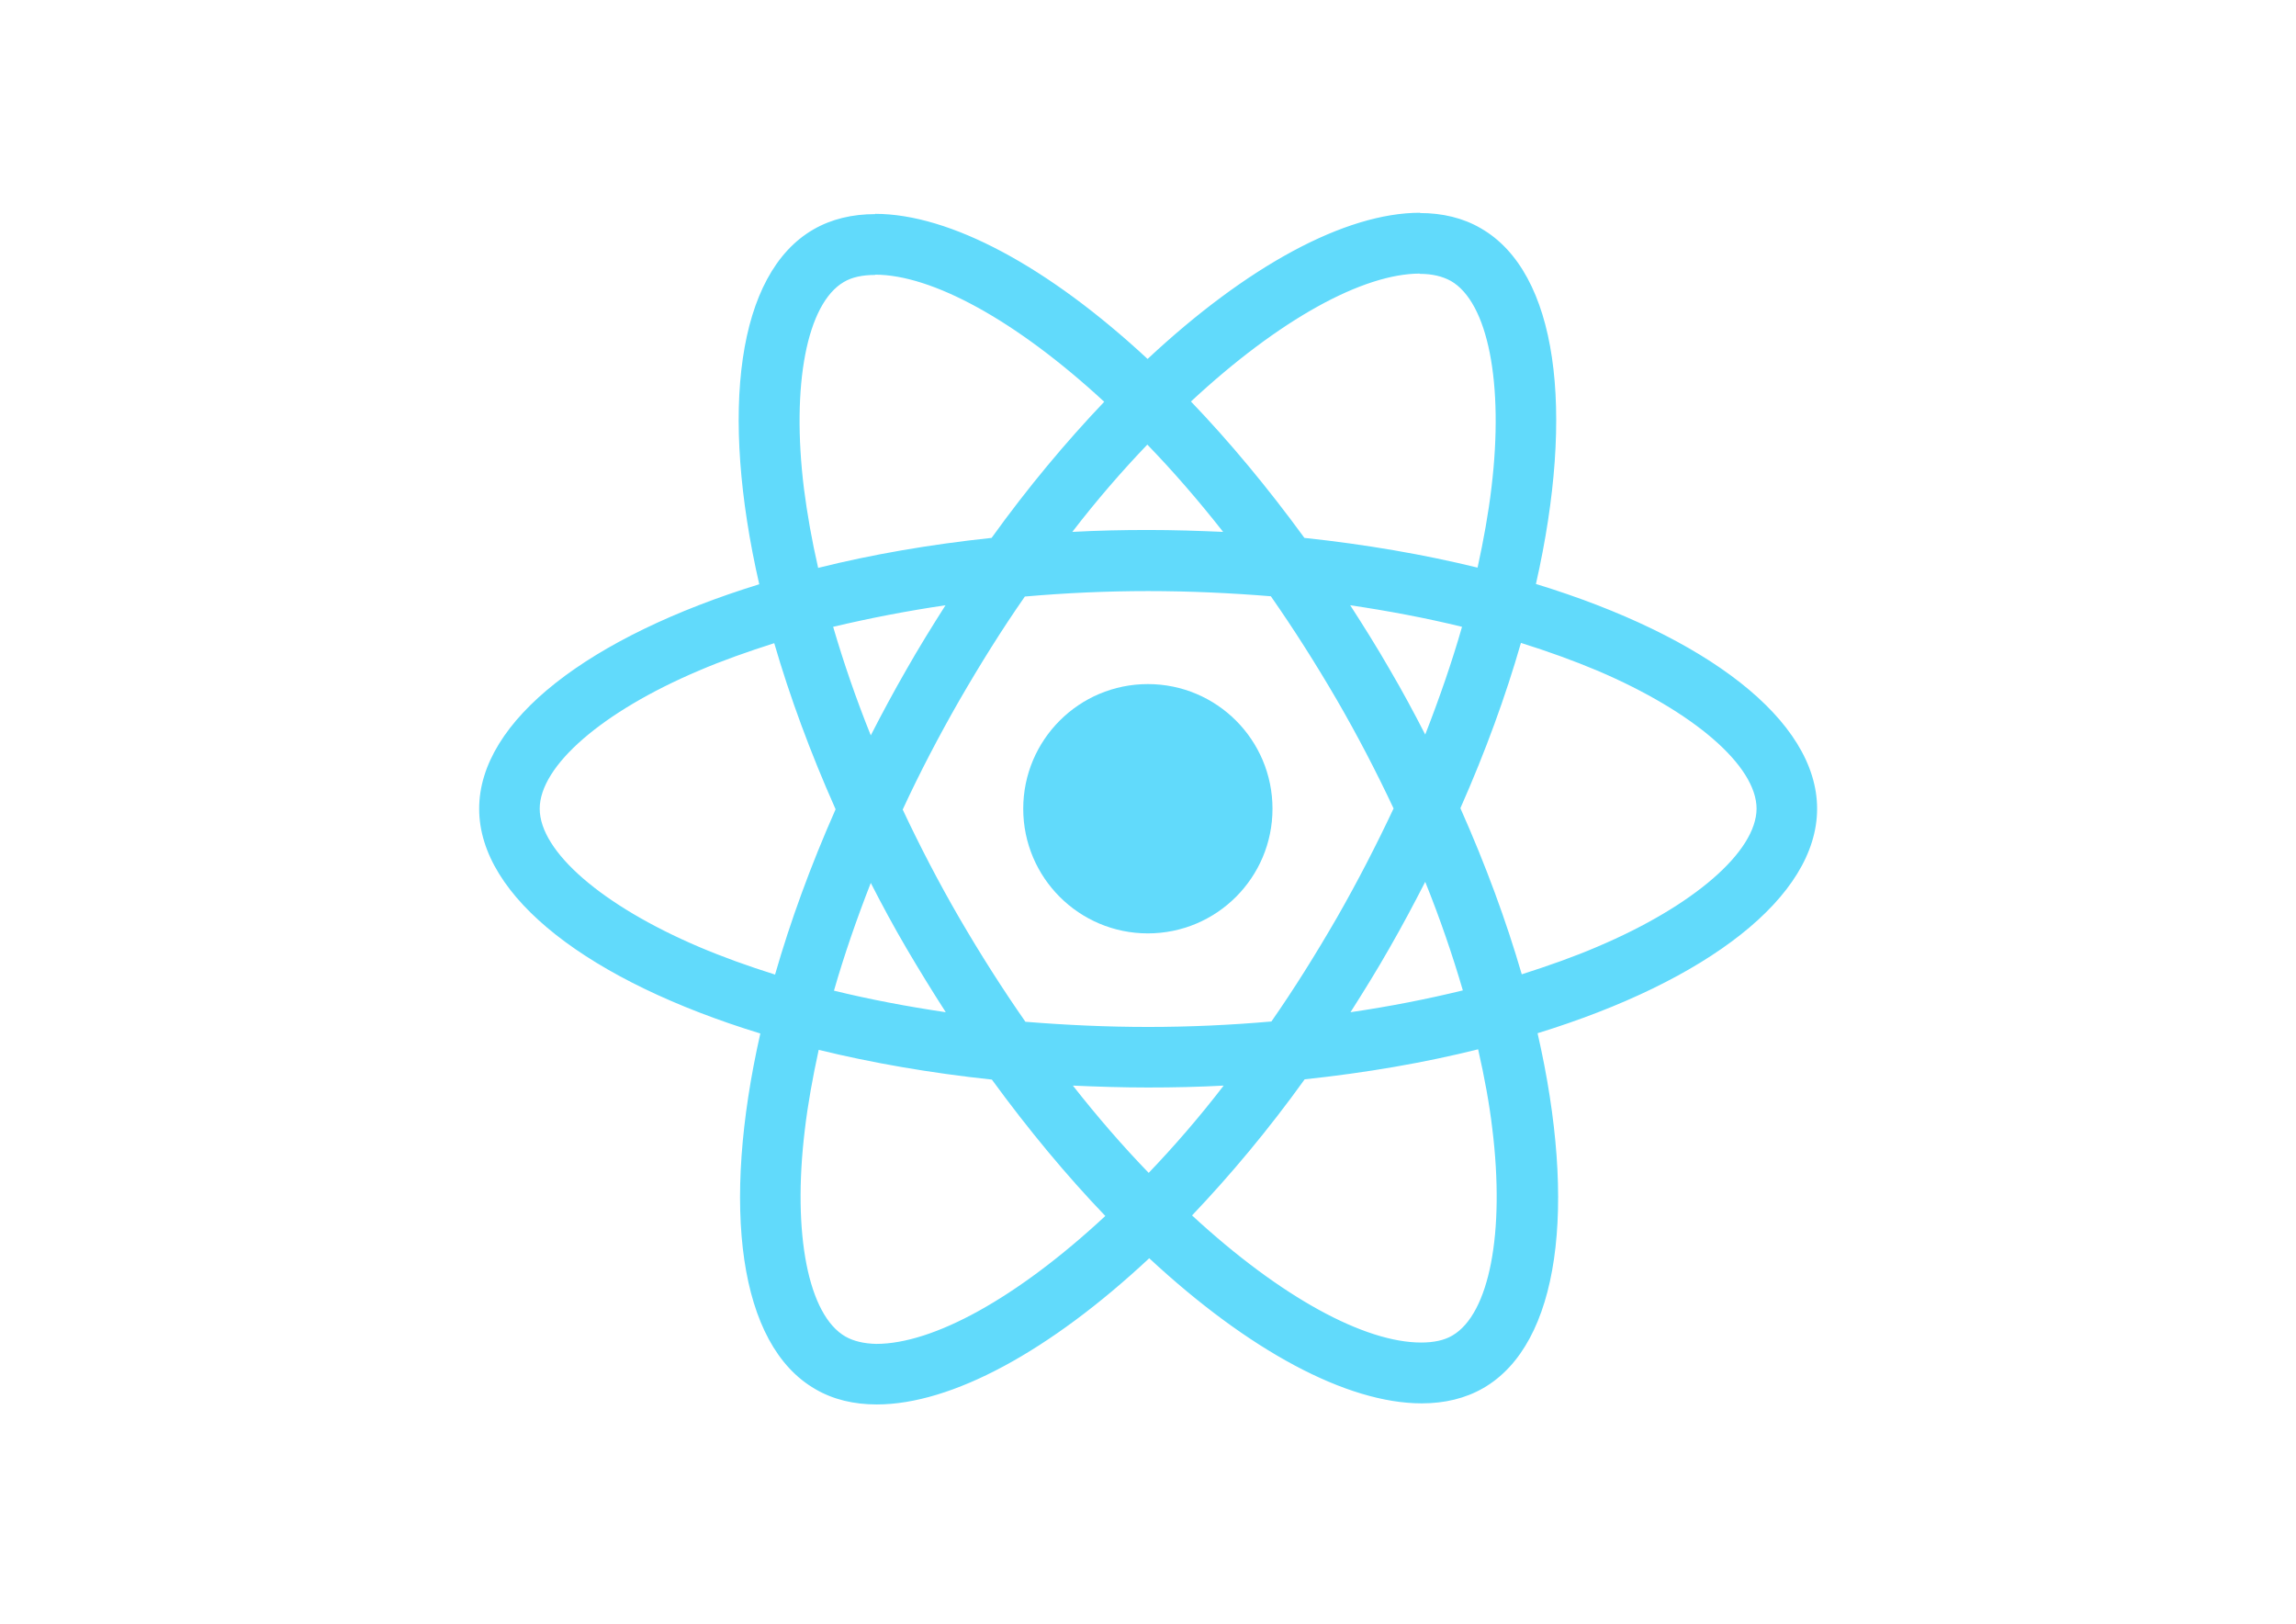
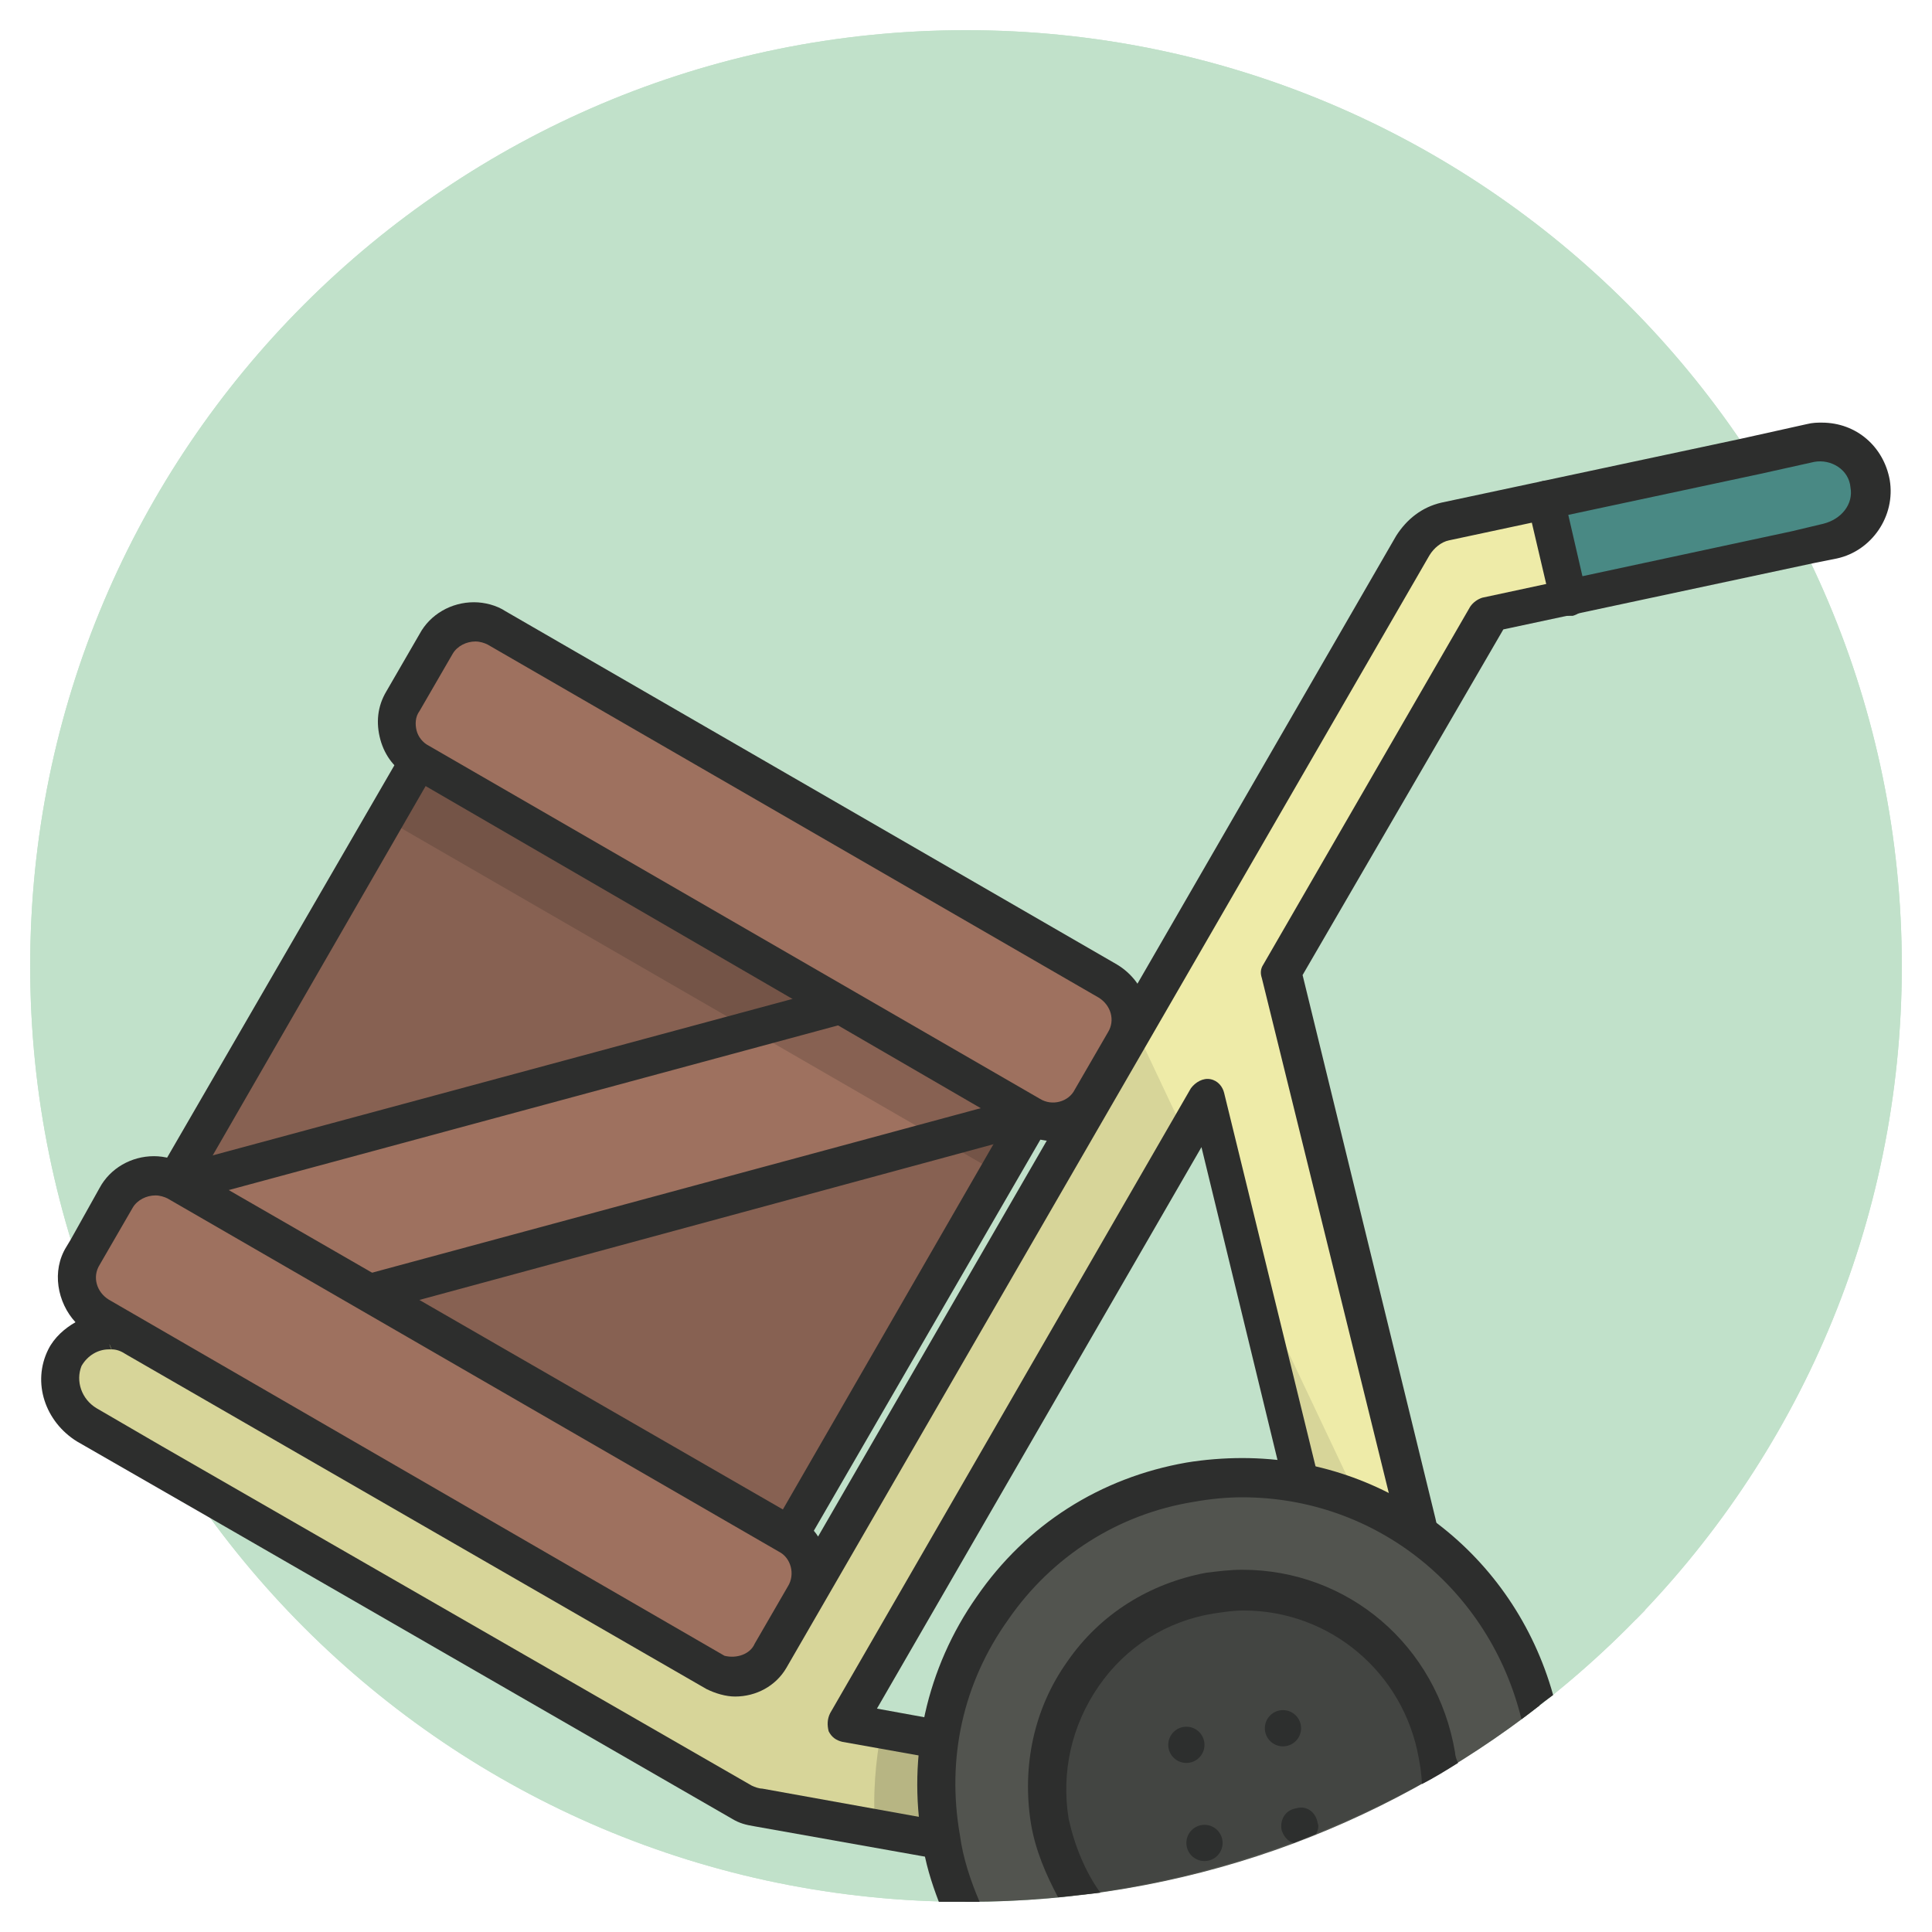
- <svg xmlns="http://www.w3.org/2000/svg" viewBox="0 0 841.9 595.3">
-   <g fill="#61DAFB">
-     <path d="M666.3 296.5c0-32.5-40.7-63.3-103.1-82.4 14.4-63.6 8-114.2-20.2-130.4-6.5-3.8-14.1-5.6-22.4-5.6v22.3c4.6 0 8.3.9 11.4 2.6 13.6 7.8 19.5 37.5 14.9 75.7-1.1 9.4-2.9 19.3-5.1 29.4-19.6-4.8-41-8.5-63.5-10.9-13.5-18.5-27.5-35.3-41.6-50 32.6-30.3 63.2-46.9 84-46.9V78c-27.5 0-63.5 19.6-99.9 53.6-36.4-33.8-72.4-53.2-99.9-53.2v22.3c20.7 0 51.4 16.5 84 46.6-14 14.7-28 31.4-41.3 49.9-22.6 2.4-44 6.1-63.6 11-2.3-10-4-19.7-5.2-29-4.7-38.2 1.1-67.9 14.6-75.8 3-1.8 6.9-2.6 11.5-2.6V78.5c-8.4 0-16 1.8-22.6 5.6-28.1 16.2-34.4 66.7-19.9 130.1-62.2 19.2-102.7 49.9-102.7 82.3 0 32.5 40.7 63.3 103.1 82.4-14.4 63.6-8 114.2 20.2 130.4 6.5 3.8 14.1 5.6 22.5 5.6 27.5 0 63.5-19.6 99.9-53.6 36.4 33.8 72.4 53.2 99.9 53.2 8.4 0 16-1.8 22.6-5.6 28.1-16.2 34.4-66.7 19.9-130.1 62-19.1 102.5-49.9 102.5-82.3zm-130.2-66.7c-3.7 12.9-8.3 26.2-13.5 39.5-4.1-8-8.4-16-13.1-24-4.6-8-9.5-15.8-14.4-23.4 14.2 2.1 27.9 4.7 41 7.9zm-45.8 106.5c-7.8 13.5-15.8 26.3-24.1 38.2-14.9 1.3-30 2-45.2 2-15.1 0-30.2-.7-45-1.9-8.3-11.9-16.4-24.6-24.2-38-7.6-13.1-14.5-26.4-20.8-39.8 6.2-13.4 13.2-26.8 20.7-39.9 7.8-13.5 15.8-26.3 24.1-38.2 14.9-1.3 30-2 45.2-2 15.1 0 30.2.7 45 1.9 8.3 11.9 16.4 24.6 24.2 38 7.6 13.1 14.5 26.4 20.8 39.8-6.3 13.4-13.2 26.8-20.7 39.9zm32.3-13c5.4 13.4 10 26.8 13.8 39.8-13.1 3.2-26.9 5.9-41.2 8 4.9-7.7 9.8-15.6 14.4-23.7 4.6-8 8.9-16.1 13-24.1zM421.2 430c-9.3-9.6-18.6-20.3-27.8-32 9 .4 18.2.7 27.5.7 9.4 0 18.7-.2 27.8-.7-9 11.7-18.3 22.4-27.5 32zm-74.4-58.9c-14.2-2.1-27.9-4.7-41-7.9 3.7-12.9 8.3-26.2 13.5-39.5 4.1 8 8.4 16 13.1 24 4.7 8 9.5 15.8 14.4 23.4zM420.7 163c9.3 9.6 18.6 20.3 27.8 32-9-.4-18.2-.7-27.5-.7-9.4 0-18.7.2-27.8.7 9-11.7 18.3-22.4 27.5-32zm-74 58.9c-4.9 7.7-9.8 15.6-14.4 23.7-4.6 8-8.9 16-13 24-5.4-13.4-10-26.8-13.8-39.8 13.1-3.1 26.9-5.8 41.2-7.9zm-90.5 125.2c-35.4-15.1-58.3-34.9-58.3-50.6 0-15.7 22.9-35.6 58.3-50.6 8.6-3.7 18-7 27.7-10.1 5.7 19.6 13.2 40 22.5 60.9-9.2 20.8-16.6 41.1-22.2 60.6-9.9-3.1-19.3-6.5-28-10.2zM310 490c-13.6-7.8-19.5-37.5-14.9-75.7 1.1-9.4 2.9-19.3 5.1-29.4 19.6 4.8 41 8.5 63.5 10.9 13.5 18.5 27.5 35.3 41.6 50-32.6 30.3-63.2 46.9-84 46.9-4.5-.1-8.3-1-11.3-2.7zm237.2-76.2c4.7 38.2-1.1 67.9-14.6 75.8-3 1.8-6.9 2.6-11.5 2.6-20.7 0-51.4-16.5-84-46.6 14-14.7 28-31.4 41.3-49.9 22.6-2.4 44-6.1 63.6-11 2.3 10.1 4.1 19.8 5.2 29.1zm38.5-66.7c-8.6 3.7-18 7-27.7 10.1-5.7-19.6-13.2-40-22.5-60.9 9.2-20.8 16.6-41.1 22.2-60.6 9.9 3.1 19.3 6.5 28.1 10.2 35.4 15.1 58.3 34.9 58.3 50.6-.1 15.7-23 35.6-58.4 50.6zM320.8 78.4z" />
-     <circle cx="420.9" cy="296.5" r="45.7" />
-     <path d="M520.5 78.1z" />
+ <svg xmlns="http://www.w3.org/2000/svg" width="128" height="128">
+   <g>
+     <rect fill="none" id="canvas_background" height="402" width="582" y="-1" x="-1" />
+   </g>
+   <g>
+     <path opacity="0.1" id="svg_6" fill="#04080A" d="m105.9,103.1c1,1.3 1.8,2.7 2.5,4.2c0.2,-0.2 0.4,-0.4 0.6,-0.6c-0.9,-1.3 -2,-2.5 -3.1,-3.6z" />
+     <circle id="svg_7" r="62" fill="#C1E1CA" cy="64" cx="64" />
+     <circle id="svg_8" r="62" fill="#C1E1CA" cy="64" cx="64" />
+     <path id="svg_12" fill="#EEEBA8" d="m121.4,35.8c1.8,-0.4 2.9,-2.1 2.5,-3.9c-0.4,-1.8 -2.1,-2.9 -3.9,-2.5l-4,0.9c1.3,1.9 2.4,3.9 3.4,6l2,-0.5z" />
+     <path id="svg_13" fill="#EEEBA8" d="m119.4,36.2c-1,-2.1 -2.2,-4.1 -3.4,-6l-20.2,4.3c-0.9,0.2 -1.7,0.8 -2.2,1.6l-43.9,76l-40.8,-23.5c-0.6,-0.4 -1.4,-0.5 -2,-0.4c-1,0.1 -1.9,0.7 -2.4,1.6c-0.9,1.6 -0.4,3.6 1.2,4.5l6.6,3.8l36.9,21.3c0.3,0.2 0.7,0.3 1.1,0.4l26.8,4.8c1.7,-0.4 3.3,-0.8 4.9,-1.3l0,0l11.5,-19.8c0.4,-0.7 0.5,-1.6 0.3,-2.4l-9,-36.5l13.8,-23.9l20.8,-4.5zm-32.3,65.1l-9.7,16.7l-21.3,-3.8l23.9,-41.4l7.1,28.5z" />
+     <path id="svg_14" fill="#498984" d="m123.9,31.9c-0.4,-1.8 -2.1,-2.9 -3.9,-2.5l-4,0.9l-13.6,2.9l1.5,6.4l15.5,-3.3l2,-0.4c1.8,-0.5 2.9,-2.3 2.5,-4z" />
+     <path id="svg_16" fill="#2D2E2D" d="m103.6,32.8c-0.2,-0.7 -0.8,-1.1 -1.5,-0.9c-0.7,0.2 -1.1,0.8 -0.9,1.5l1.5,6.4c0.1,0.6 0.6,1 1.2,1c0.1,0 0.2,0 0.3,0c0.7,-0.2 1.1,-0.8 0.9,-1.5l-1.5,-6.5z" />
+     <path id="svg_17" opacity="0.1" fill="#04080A" d="m82.9,84.4l4.2,16.9l-9.7,16.7l-21.3,-3.8l22.5,-38.9l-3.4,-7.2l-24.2,41.8c-0.7,1.3 -2.3,1.7 -3.6,1l-38.3,-22.2c-0.7,-0.4 -1.5,-0.5 -2.2,-0.5c-0.9,0.1 -1.7,0.5 -2.3,1.3c-1.2,1.6 -0.7,3.8 1,4.8l6.6,3.8l36.9,21.3c0.3,0.2 0.7,0.3 1.1,0.4l26.8,4.8c1.7,-0.4 3.3,-0.8 4.9,-1.3l0,0l10.7,-18.4l-9.7,-20.5z" />
+     <path opacity="0.15" id="svg_19" fill="#000204" d="m93.4,103.5c0.4,-0.7 0.5,-1.6 0.3,-2.4l-0.2,-0.8c-2.3,-1.6 -4.8,-2.7 -7.6,-3.4l1.1,4.4l-9.6,16.7l-19,-3.4c-0.4,2.1 -0.6,4.4 -0.4,6.6l19,3.4c1.7,-0.4 3.3,-0.8 4.9,-1.3l0,0l11.5,-19.8z" />
+     <path id="svg_20" fill="#2D2E2D" d="m80.2,71.5c-0.5,-0.1 -1,0.2 -1.3,0.6l-23.9,41.4c-0.2,0.4 -0.2,0.8 -0.1,1.2c0.2,0.4 0.5,0.6 0.9,0.7l21.3,3.8c0.1,0 0.1,0 0.2,0c0.4,0 0.9,-0.2 1.1,-0.6l9.6,-16.7c0.2,-0.3 0.2,-0.6 0.1,-0.9l-7,-28.6c-0.1,-0.4 -0.4,-0.8 -0.9,-0.9zm-3.4,45.1l-18.7,-3.4l21.5,-37.2l6.1,25.1l-8.9,15.5z" />
+     <path id="svg_22" fill="#9E715F" d="m70,66.4l-36.6,-21.2c-1.1,-0.6 -2.6,-0.3 -3.2,0.9l-21.1,36.6c-0.6,1.1 -0.3,2.6 0.9,3.2l36.5,21.1c1.1,0.6 2.6,0.3 3.2,-0.9l21.1,-36.6c0.7,-1.1 0.4,-2.5 -0.8,-3.1z" />
+     <path opacity="0.15" id="svg_24" fill="#04080A" d="m70,66.4l-36.6,-21.2c-1.1,-0.6 -2.6,-0.3 -3.2,0.9l-21.1,36.6c-0.6,1.1 -0.3,2.6 0.9,3.2l36.5,21.1c1.1,0.6 2.6,0.3 3.2,-0.9l21.1,-36.6c0.7,-1.1 0.4,-2.5 -0.8,-3.1z" />
+     <polygon id="svg_26" points="11.6,78.5 14.2,88.4 68.4,73.8 65.8,63.9    " fill="#9E715F" />
+     <path opacity="0.15" id="svg_28" fill="#04080A" d="m70,66.4l-36.6,-21.2c-1.1,-0.6 -2.6,-0.3 -3.2,0.9l-4.7,8.2c0,0 0,0 0.1,0l40.5,23.4l0.1,0l4.7,-8.2c0.6,-1.1 0.3,-2.5 -0.9,-3.1z" />
+     <path id="svg_30" fill="#2D2E2D" d="m70.7,65.3l-36.6,-21.2c-0.5,-0.3 -1.2,-0.5 -1.8,-0.5c-1.3,0 -2.5,0.7 -3.1,1.8l-21.2,36.6c-1,1.8 -0.4,4 1.3,5l36.6,21.1c0.5,0.3 1.2,0.5 1.8,0.5c1.3,0 2.5,-0.7 3.1,-1.8l21.2,-36.6c0.5,-0.8 0.6,-1.8 0.4,-2.7c-0.3,-1 -0.9,-1.7 -1.7,-2.2zm-0.9,3.6l-21.1,36.6c-0.3,0.5 -1,0.7 -1.5,0.4l-36.6,-21.1c-0.5,-0.3 -0.7,-1 -0.4,-1.5l21.1,-36.6c0.2,-0.3 0.6,-0.5 1,-0.5c0.2,0 0.4,0 0.5,0.1l36.6,21.1c0.3,0.1 0.4,0.4 0.5,0.7c0.1,0.3 0.1,0.6 -0.1,0.8z" />
+     <path id="svg_32" fill="#2D2E2D" d="m67,63.6c-0.1,-0.3 -0.3,-0.6 -0.6,-0.8c-0.3,-0.2 -0.6,-0.2 -1,-0.1l-54.1,14.6c-0.7,0.2 -1.1,0.9 -0.9,1.5l2.7,9.9c0.1,0.3 0.3,0.6 0.6,0.8c0.2,0.1 0.4,0.2 0.6,0.2c0.1,0 0.2,0 0.3,0l54.2,-14.7c0.7,-0.2 1.1,-0.9 0.9,-1.5l-2.7,-9.9zm-51.9,23.3l-2,-7.5l51.8,-14l2,7.5l-51.8,14z" />
+     <path id="svg_34" fill="#9E715F" d="m73.4,65l-40.5,-23.4c-1.4,-0.8 -3.2,-0.3 -4,1.1l-2.2,3.8c-0.8,1.4 -0.3,3.2 1.1,4l40.5,23.4c1.4,0.8 3.2,0.3 4,-1.1l2.2,-3.8c0.8,-1.4 0.3,-3.2 -1.1,-4z" />
+     <path id="svg_36" fill="#9E715F" d="m6.5,87.1c-0.5,-1.1 -0.9,-2.2 -1.3,-3.3c-0.3,1.2 0.2,2.6 1.3,3.3z" />
+     <path id="svg_37" fill="#9E715F" d="m47.1,110.6c1.4,0.8 3.2,0.3 4,-1.1l2.2,-3.8c0.8,-1.4 0.3,-3.2 -1.1,-4l-40.5,-23.4c-1.4,-0.8 -3.2,-0.3 -4,1.1l-2.2,3.8c-0.1,0.2 -0.2,0.4 -0.3,0.6c0.4,1.1 0.8,2.2 1.3,3.3l0.1,0.1l40.5,23.4z" />
+     <path id="svg_39" fill="#2D2E2D" d="m74,63.9l-40.5,-23.4c-0.6,-0.4 -1.4,-0.6 -2.1,-0.6c-1.5,0 -2.9,0.8 -3.6,2.1l-2.2,3.8c-0.6,1 -0.7,2.1 -0.4,3.2c0.3,1.1 1,2 2,2.5l40.5,23.5c0.6,0.4 1.4,0.6 2.1,0.6c1.5,0 2.9,-0.8 3.6,-2.1l2.2,-3.8c1.1,-2.1 0.4,-4.6 -1.6,-5.8zm-0.6,4.5l-2.2,3.8c-0.4,0.8 -1.5,1.1 -2.3,0.6l-40.5,-23.4c-0.4,-0.2 -0.7,-0.6 -0.8,-1c-0.1,-0.4 -0.1,-0.9 0.2,-1.3l2.2,-3.8c0.3,-0.5 0.9,-0.8 1.5,-0.8c0.3,0 0.6,0.1 0.8,0.2l40.5,23.4c0.8,0.5 1.1,1.5 0.6,2.3z" />
+     <path id="svg_40" fill="#2D2E2D" d="m125.2,31.8c-0.4,-2.2 -2.2,-3.8 -4.5,-3.8c-0.3,0 -0.6,0 -1,0.1l-4.5,1l-19.7,4.2c-1.3,0.3 -2.3,1.1 -3,2.2l-38.3,66.3c-0.3,-0.5 -0.8,-0.9 -1.3,-1.2l-40.6,-23.4c-0.6,-0.4 -1.4,-0.6 -2.1,-0.6c-1.5,0 -2.9,0.8 -3.6,2.1l-1.9,3.4l-0.3,0.5c-1,1.6 -0.6,3.7 0.6,5c-0.7,0.4 -1.4,1 -1.8,1.8c-1.1,2.2 -0.2,4.8 1.9,6.1l8.7,5l34.7,20c0.5,0.3 0.9,0.4 1.5,0.5l23.6,4.2c3.5,-0.5 6.9,-1.4 10.2,-2.5l10.8,-18.7c0.6,-1 0.8,-2.2 0.5,-3.4l-8.8,-36l13.3,-22.9l20.6,-4.4l1.5,-0.3c2.3,-0.5 3.9,-2.8 3.5,-5.2zm-118.6,52l2.2,-3.8c0.3,-0.5 0.9,-0.8 1.5,-0.8c0.3,0 0.6,0.1 0.8,0.2l40.5,23.4c0.8,0.4 1.1,1.5 0.6,2.3l-2.2,3.8c-0.3,0.7 -1.2,1 -2,0.8l-26.8,-15.5l-14,-8.1c-0.8,-0.5 -1.1,-1.5 -0.6,-2.3zm114.2,-49.1l-2.1,0.5l-20.5,4.4c-0.3,0.1 -0.6,0.3 -0.8,0.6l-13.7,23.7c-0.2,0.3 -0.2,0.6 -0.1,0.9l9,36.5c0.1,0.5 0,1.1 -0.2,1.5l-11.5,19.8c-0.4,0.7 -1.3,1.1 -2.1,1l-28.3,-5.1c-0.2,0 -0.5,-0.1 -0.7,-0.2l-39.1,-22.5l-4.3,-2.5c-1,-0.6 -1.4,-1.8 -1,-2.8c0.4,-0.7 1.1,-1.1 1.8,-1.1c0.1,0 0.1,0 0.2,0c-0.1,-0.1 -0.1,-0.3 -0.2,-0.4l0,0c0.1,0.1 0.1,0.2 0.2,0.4c0.3,0 0.6,0.1 0.9,0.3l38.5,22.2c0.6,0.3 1.3,0.5 1.9,0.5c1.4,0 2.7,-0.7 3.4,-1.9l42.6,-73.7c0.3,-0.5 0.8,-0.9 1.3,-1l20.6,-4.4l3.6,-0.8c1.1,-0.2 2.3,0.5 2.4,1.7c0.2,1.1 -0.6,2.1 -1.8,2.4z" />
+     <path id="svg_43" fill="#52544F" d="m78.9,98.1c-11,1.9 -18.4,12.5 -16.4,23.6c0.3,1.5 0.7,2.9 1.2,4.2c0.1,0 0.2,0.1 0.4,0.1c14.3,0 27.4,-4.8 37.9,-13c-2.8,-10 -12.7,-16.7 -23.1,-14.9z" />
+     <path id="svg_44" fill="#2D2E2D" d="m63.6,121.6c-0.9,-5.1 0.2,-10.1 3.2,-14.3c2.9,-4.2 7.3,-7 12.3,-7.8c1.1,-0.2 2.2,-0.3 3.2,-0.3c8.9,0 16.4,6.1 18.5,14.7c0.7,-0.5 1.4,-1.1 2.1,-1.6c-2.6,-9.3 -10.9,-15.7 -20.6,-15.7c-1.2,0 -2.5,0.1 -3.7,0.3c-5.7,1 -10.6,4.1 -13.9,8.9c-3.3,4.7 -4.6,10.5 -3.6,16.2c0.2,1.4 0.6,2.7 1.1,4c0.6,0 1.2,0 1.8,0c0.3,0 0.6,0 0.9,0c-0.6,-1.4 -1.1,-2.9 -1.3,-4.4z" />
+     <path opacity="0.2" id="svg_46" fill="#060B0D" d="m80.3,106.2c-6.6,1.1 -11,7.5 -9.9,14.2c0.3,1.9 1.1,3.6 2.1,5c7.9,-1.1 15.3,-3.7 22,-7.4c0,-0.6 -0.1,-1.2 -0.2,-1.8c-1.1,-6.7 -7.4,-11.1 -14,-10z" />
+     <path id="svg_47" fill="#2D2E2D" d="m96.4,116.1c-1.2,-7.1 -7.1,-12.1 -14.1,-12.1c-0.8,0 -1.6,0.1 -2.4,0.2c-3.7,0.7 -7,2.7 -9.2,5.9c-2.2,3.1 -3,6.9 -2.4,10.7c0.3,1.8 1,3.4 1.8,4.9c0.9,-0.1 1.8,-0.2 2.8,-0.3c-1,-1.4 -1.7,-3.1 -2.1,-4.9c-0.5,-3.1 0.2,-6.2 2,-8.8c1.8,-2.6 4.5,-4.3 7.6,-4.8c0.7,-0.1 1.3,-0.2 2,-0.2c5.7,0 10.6,4.1 11.6,9.8c0.1,0.5 0.2,1.2 0.2,1.7c0.8,-0.4 1.6,-0.9 2.4,-1.4c-0.1,-0.2 -0.2,-0.5 -0.2,-0.7z" />
+     <ellipse id="svg_49" ry="1.2" rx="1.2" fill="#2D2F2E" cy="115.6" cx="78.6" />
+     <ellipse id="svg_51" ry="1.2" rx="1.2" fill="#2D2F2E" cy="122.1" cx="79.8" />
+     <path id="svg_53" fill="#2D2F2E" d="m85.9,119.8c-0.7,0.1 -1.1,0.7 -1,1.4c0.1,0.4 0.4,0.8 0.8,0.9c0.5,-0.2 1,-0.4 1.5,-0.6c0.1,-0.2 0.2,-0.5 0.1,-0.7c-0.1,-0.7 -0.7,-1.2 -1.4,-1z" />
+     <ellipse id="svg_55" ry="1.2" rx="1.2" fill="#2D2F2E" cy="114.5" cx="85" />
  </g>
</svg>
